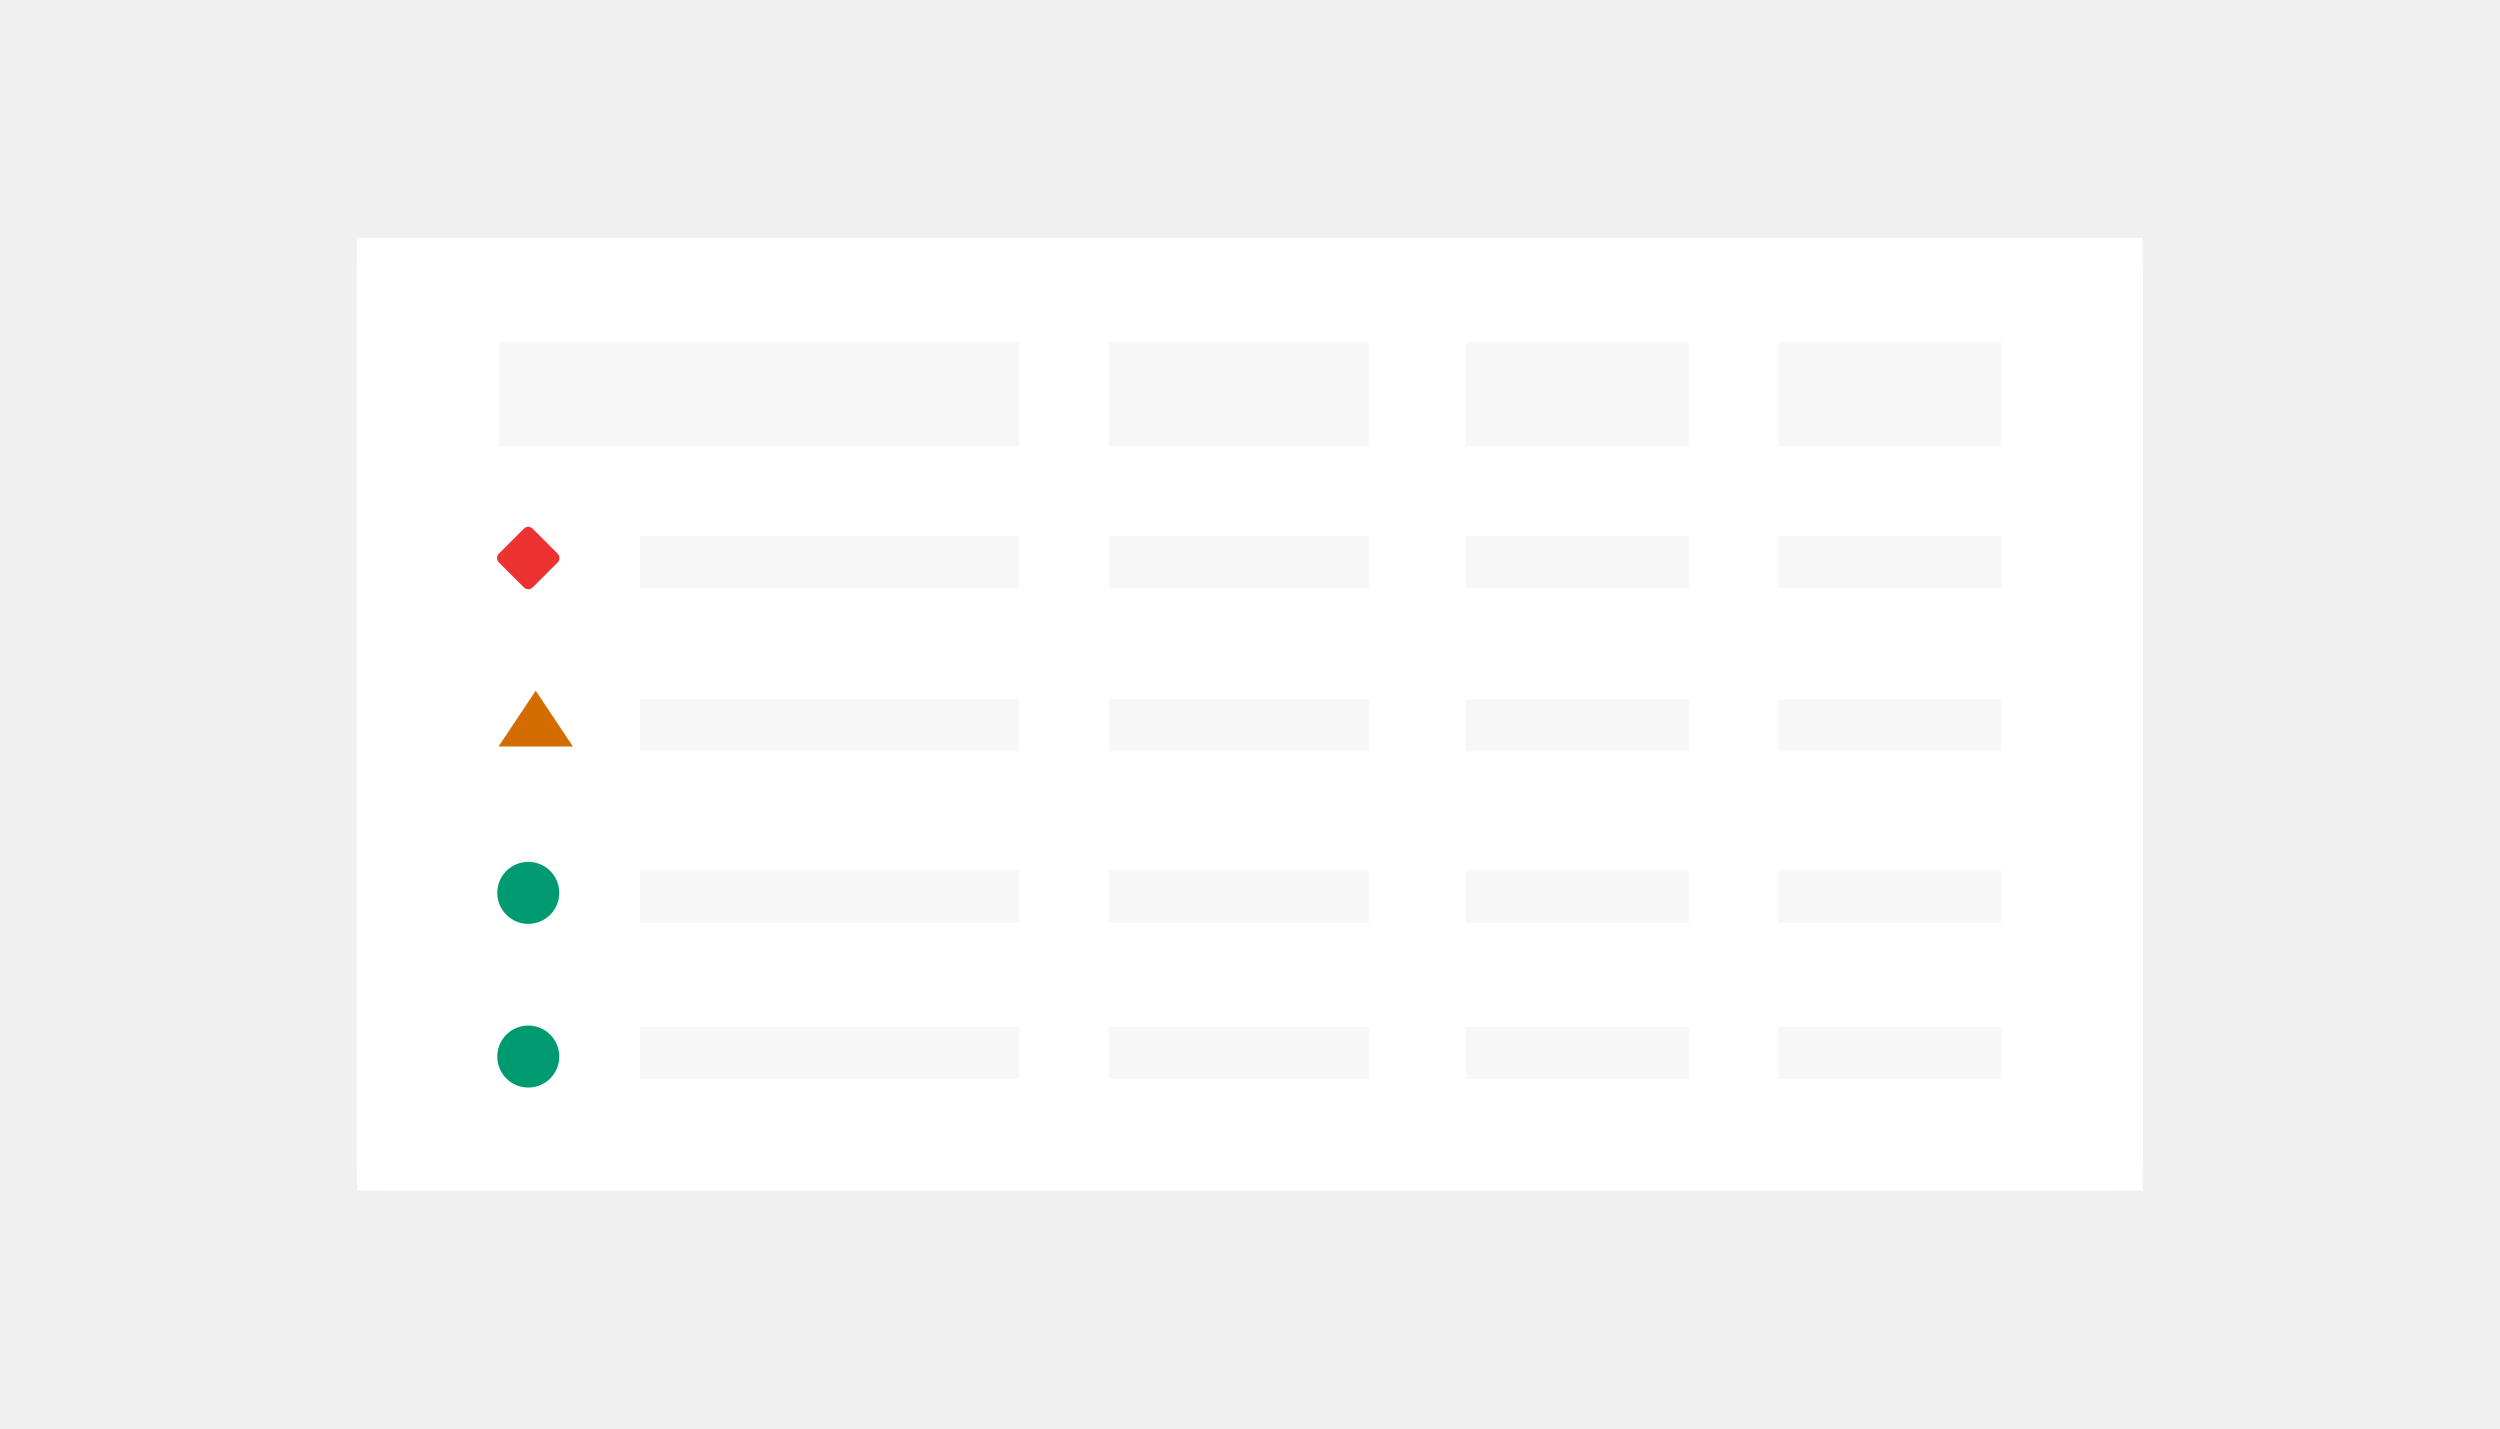
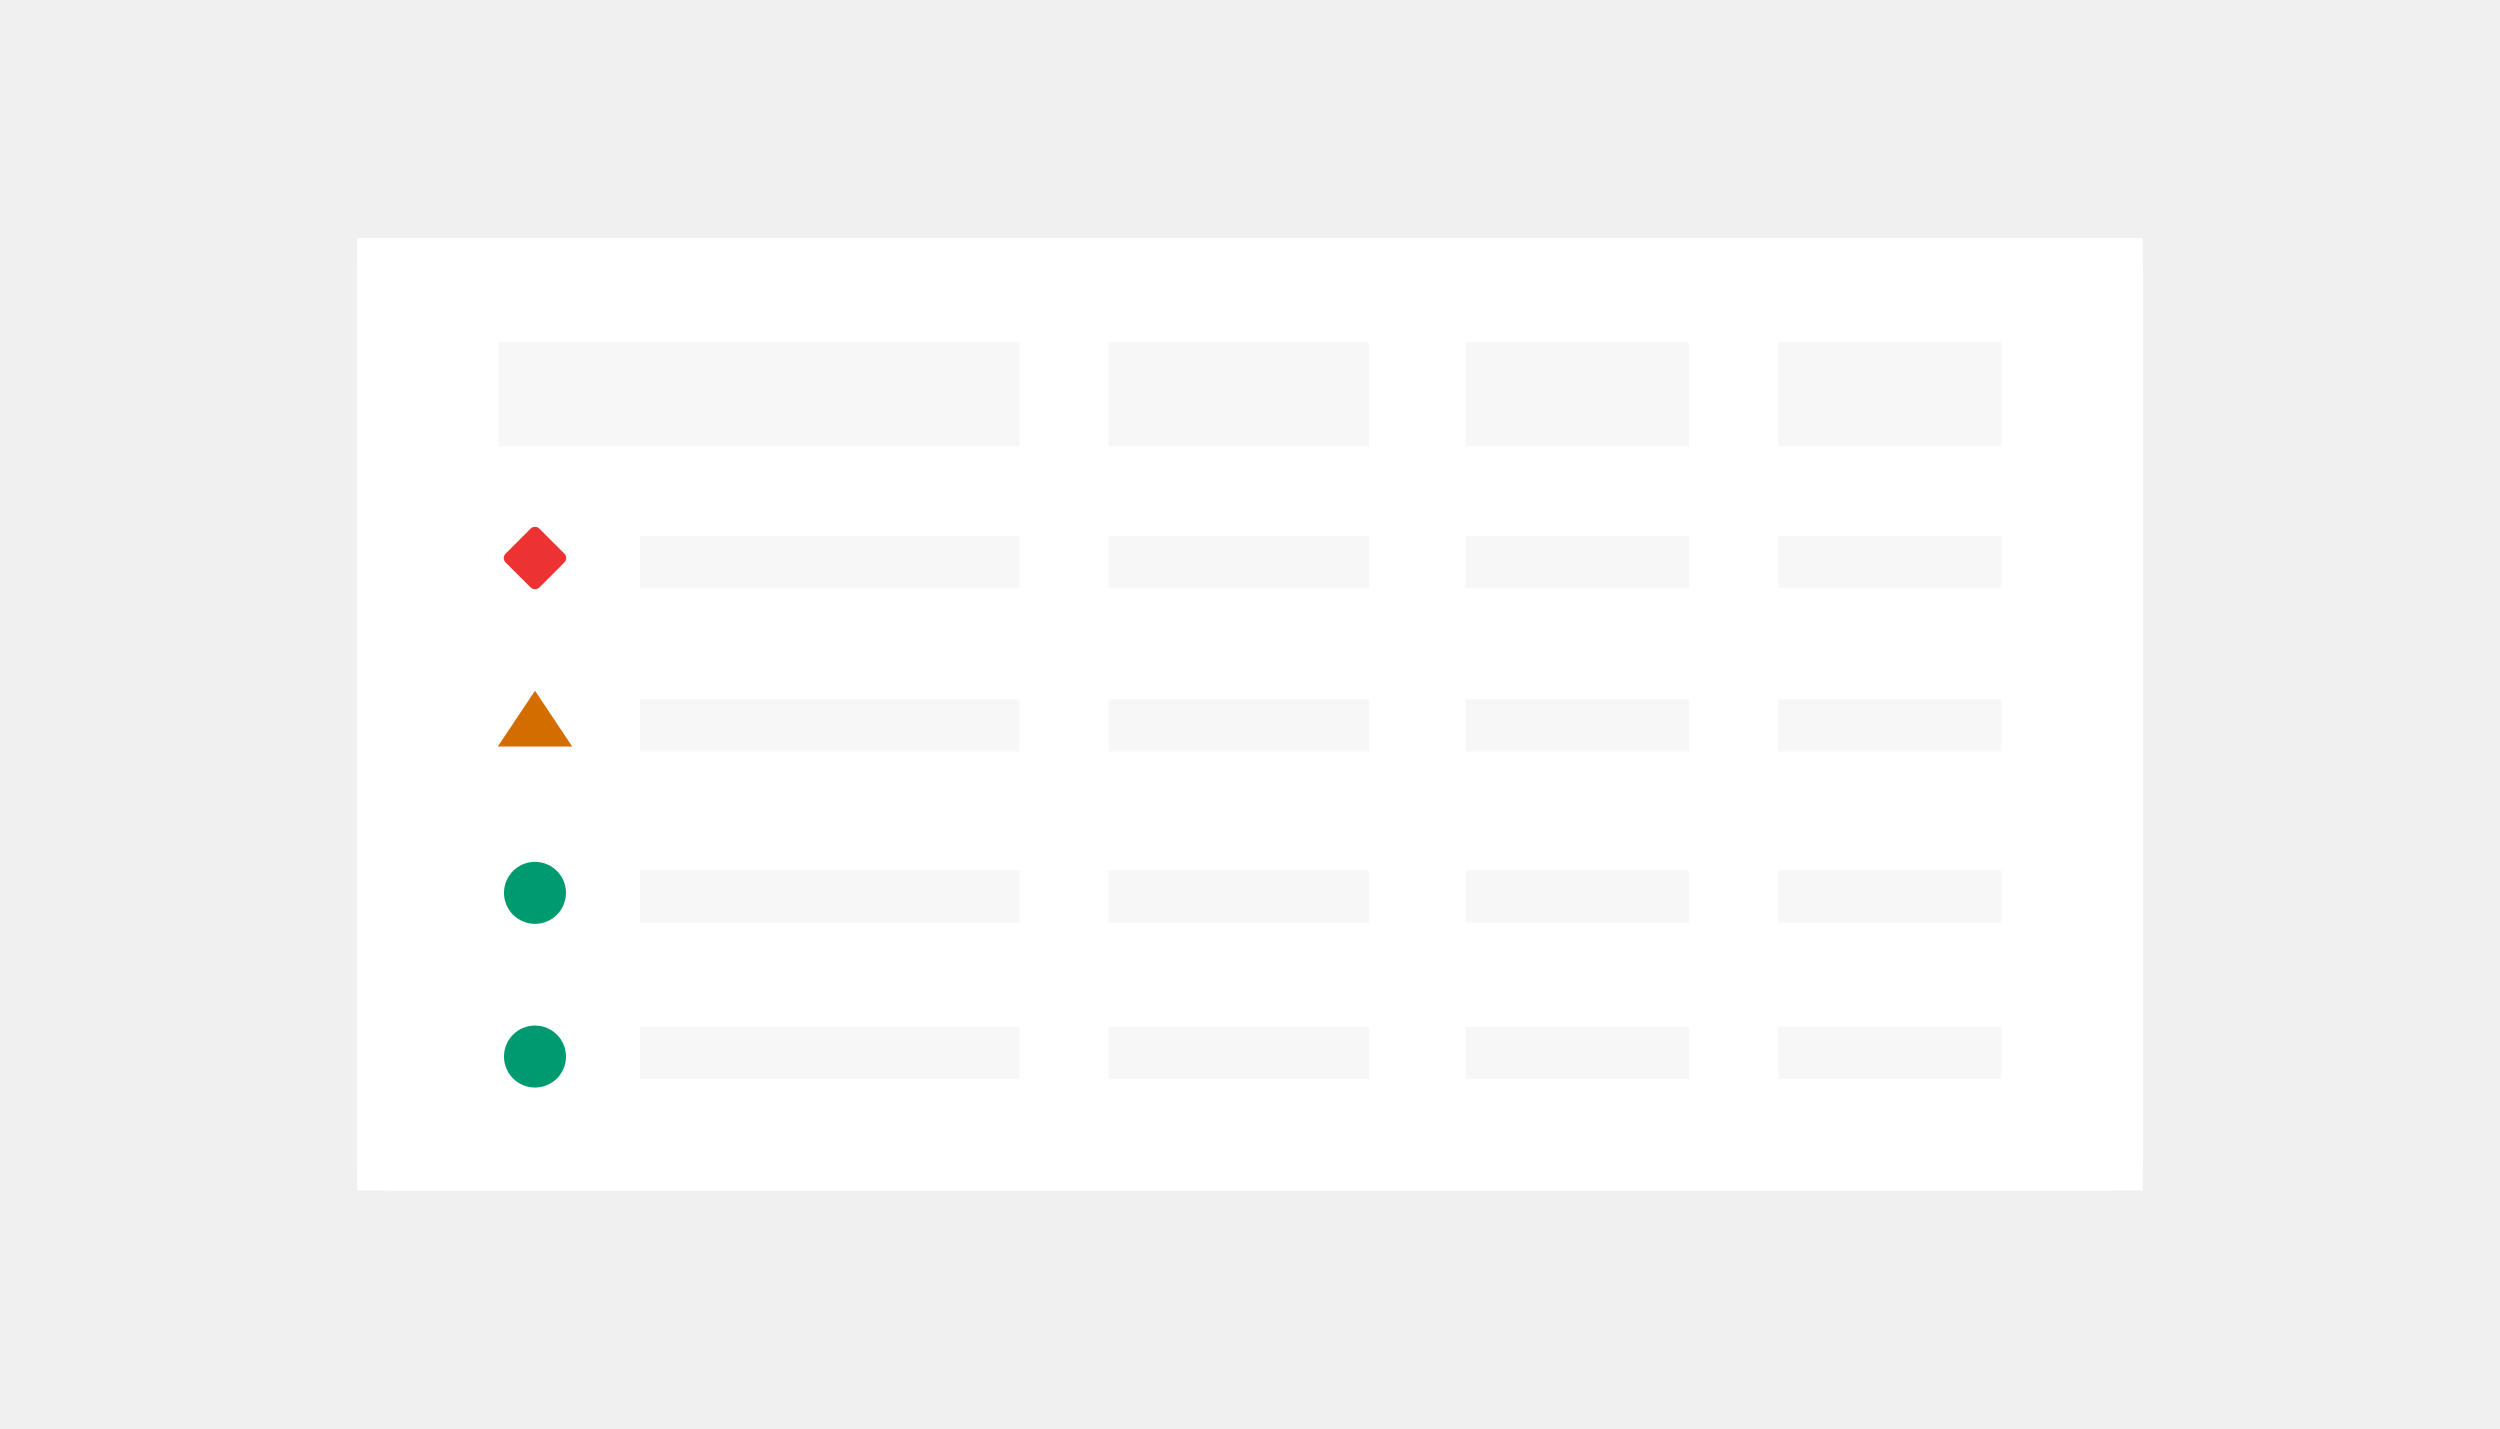
<svg xmlns="http://www.w3.org/2000/svg" width="336" height="192" viewBox="0 0 336 192" fill="none">
  <rect width="240" height="128" transform="translate(48 32)" fill="white" />
  <path d="M48 36C48 33.791 49.791 32 52 32H284C286.209 32 288 33.791 288 36V156C288 158.209 286.209 160 284 160H52C49.791 160 48 158.209 48 156V36Z" fill="white" />
-   <path fill-rule="evenodd" clip-rule="evenodd" d="M71.594 71.053C71.266 70.725 70.736 70.723 70.406 71.053L67.053 74.406C66.725 74.734 66.723 75.264 67.053 75.594L70.406 78.947C70.734 79.275 71.264 79.277 71.594 78.947L74.948 75.594C75.275 75.266 75.278 74.736 74.948 74.406L71.594 71.053Z" fill="#EC3331" />
-   <path fill-rule="evenodd" clip-rule="evenodd" d="M72 92.833L77 100.333H67L72 92.833Z" fill="#D36D00" />
-   <path d="M71 146.167C73.301 146.167 75.167 144.301 75.167 142C75.167 139.699 73.301 137.833 71 137.833C68.699 137.833 66.834 139.699 66.834 142C66.834 144.301 68.699 146.167 71 146.167Z" fill="#009A71" />
-   <path d="M71 124.167C73.301 124.167 75.167 122.301 75.167 120C75.167 117.699 73.301 115.833 71 115.833C68.699 115.833 66.834 117.699 66.834 120C66.834 122.301 68.699 124.167 71 124.167Z" fill="#009A71" />
+   <path fill-rule="evenodd" clip-rule="evenodd" d="M72.497 71.053C72.169 70.725 71.639 70.723 71.309 71.053L67.956 74.406C67.628 74.734 67.626 75.264 67.956 75.594L71.309 78.947C71.637 79.275 72.167 79.277 72.497 78.947L75.85 75.594C76.178 75.266 76.18 74.736 75.85 74.406L72.497 71.053Z" fill="#EC3331" />
+   <path fill-rule="evenodd" clip-rule="evenodd" d="M71.903 92.833L76.903 100.333H66.903L71.903 92.833Z" fill="#D36D00" />
+   <path d="M71.903 146.167C74.204 146.167 76.07 144.301 76.07 142C76.07 139.699 74.204 137.833 71.903 137.833C69.602 137.833 67.736 139.699 67.736 142C67.736 144.301 69.602 146.167 71.903 146.167Z" fill="#009A71" />
+   <path d="M71.903 124.167C74.204 124.167 76.07 122.301 76.07 120C76.07 117.699 74.204 115.833 71.903 115.833C69.602 115.833 67.736 117.699 67.736 120C67.736 122.301 69.602 124.167 71.903 124.167Z" fill="#009A71" />
  <path d="M137 46H67V60H137V46Z" fill="#F7F7F7" />
  <path d="M227 46H197V60H227V46Z" fill="#F7F7F7" />
  <path d="M269 46H239V60H269V46Z" fill="#F7F7F7" />
  <path d="M184 46H149V60H184V46Z" fill="#F7F7F7" />
  <path d="M137 72H86V79H137V72Z" fill="#F7F7F7" />
  <path d="M269 72H239V79H269V72Z" fill="#F7F7F7" />
  <path d="M184 72H149V79H184V72Z" fill="#F7F7F7" />
  <path d="M137 94H86V101H137V94Z" fill="#F7F7F7" />
  <path d="M269 94H239V101H269V94Z" fill="#F7F7F7" />
  <path d="M184 94H149V101H184V94Z" fill="#F7F7F7" />
  <path d="M137 117H86V124H137V117Z" fill="#F7F7F7" />
  <path d="M269 117H239V124H269V117Z" fill="#F7F7F7" />
  <path d="M184 117H149V124H184V117Z" fill="#F7F7F7" />
  <path d="M137 138H86V145H137V138Z" fill="#F7F7F7" />
  <path d="M269 138H239V145H269V138Z" fill="#F7F7F7" />
  <path d="M184 138H149V145H184V138Z" fill="#F7F7F7" />
  <path d="M227 72H197V79H227V72Z" fill="#F7F7F7" />
  <path d="M227 94H197V101H227V94Z" fill="#F7F7F7" />
  <path d="M227 117H197V124H227V117Z" fill="#F7F7F7" />
  <path d="M227 138H197V145H227V138Z" fill="#F7F7F7" />
</svg>
